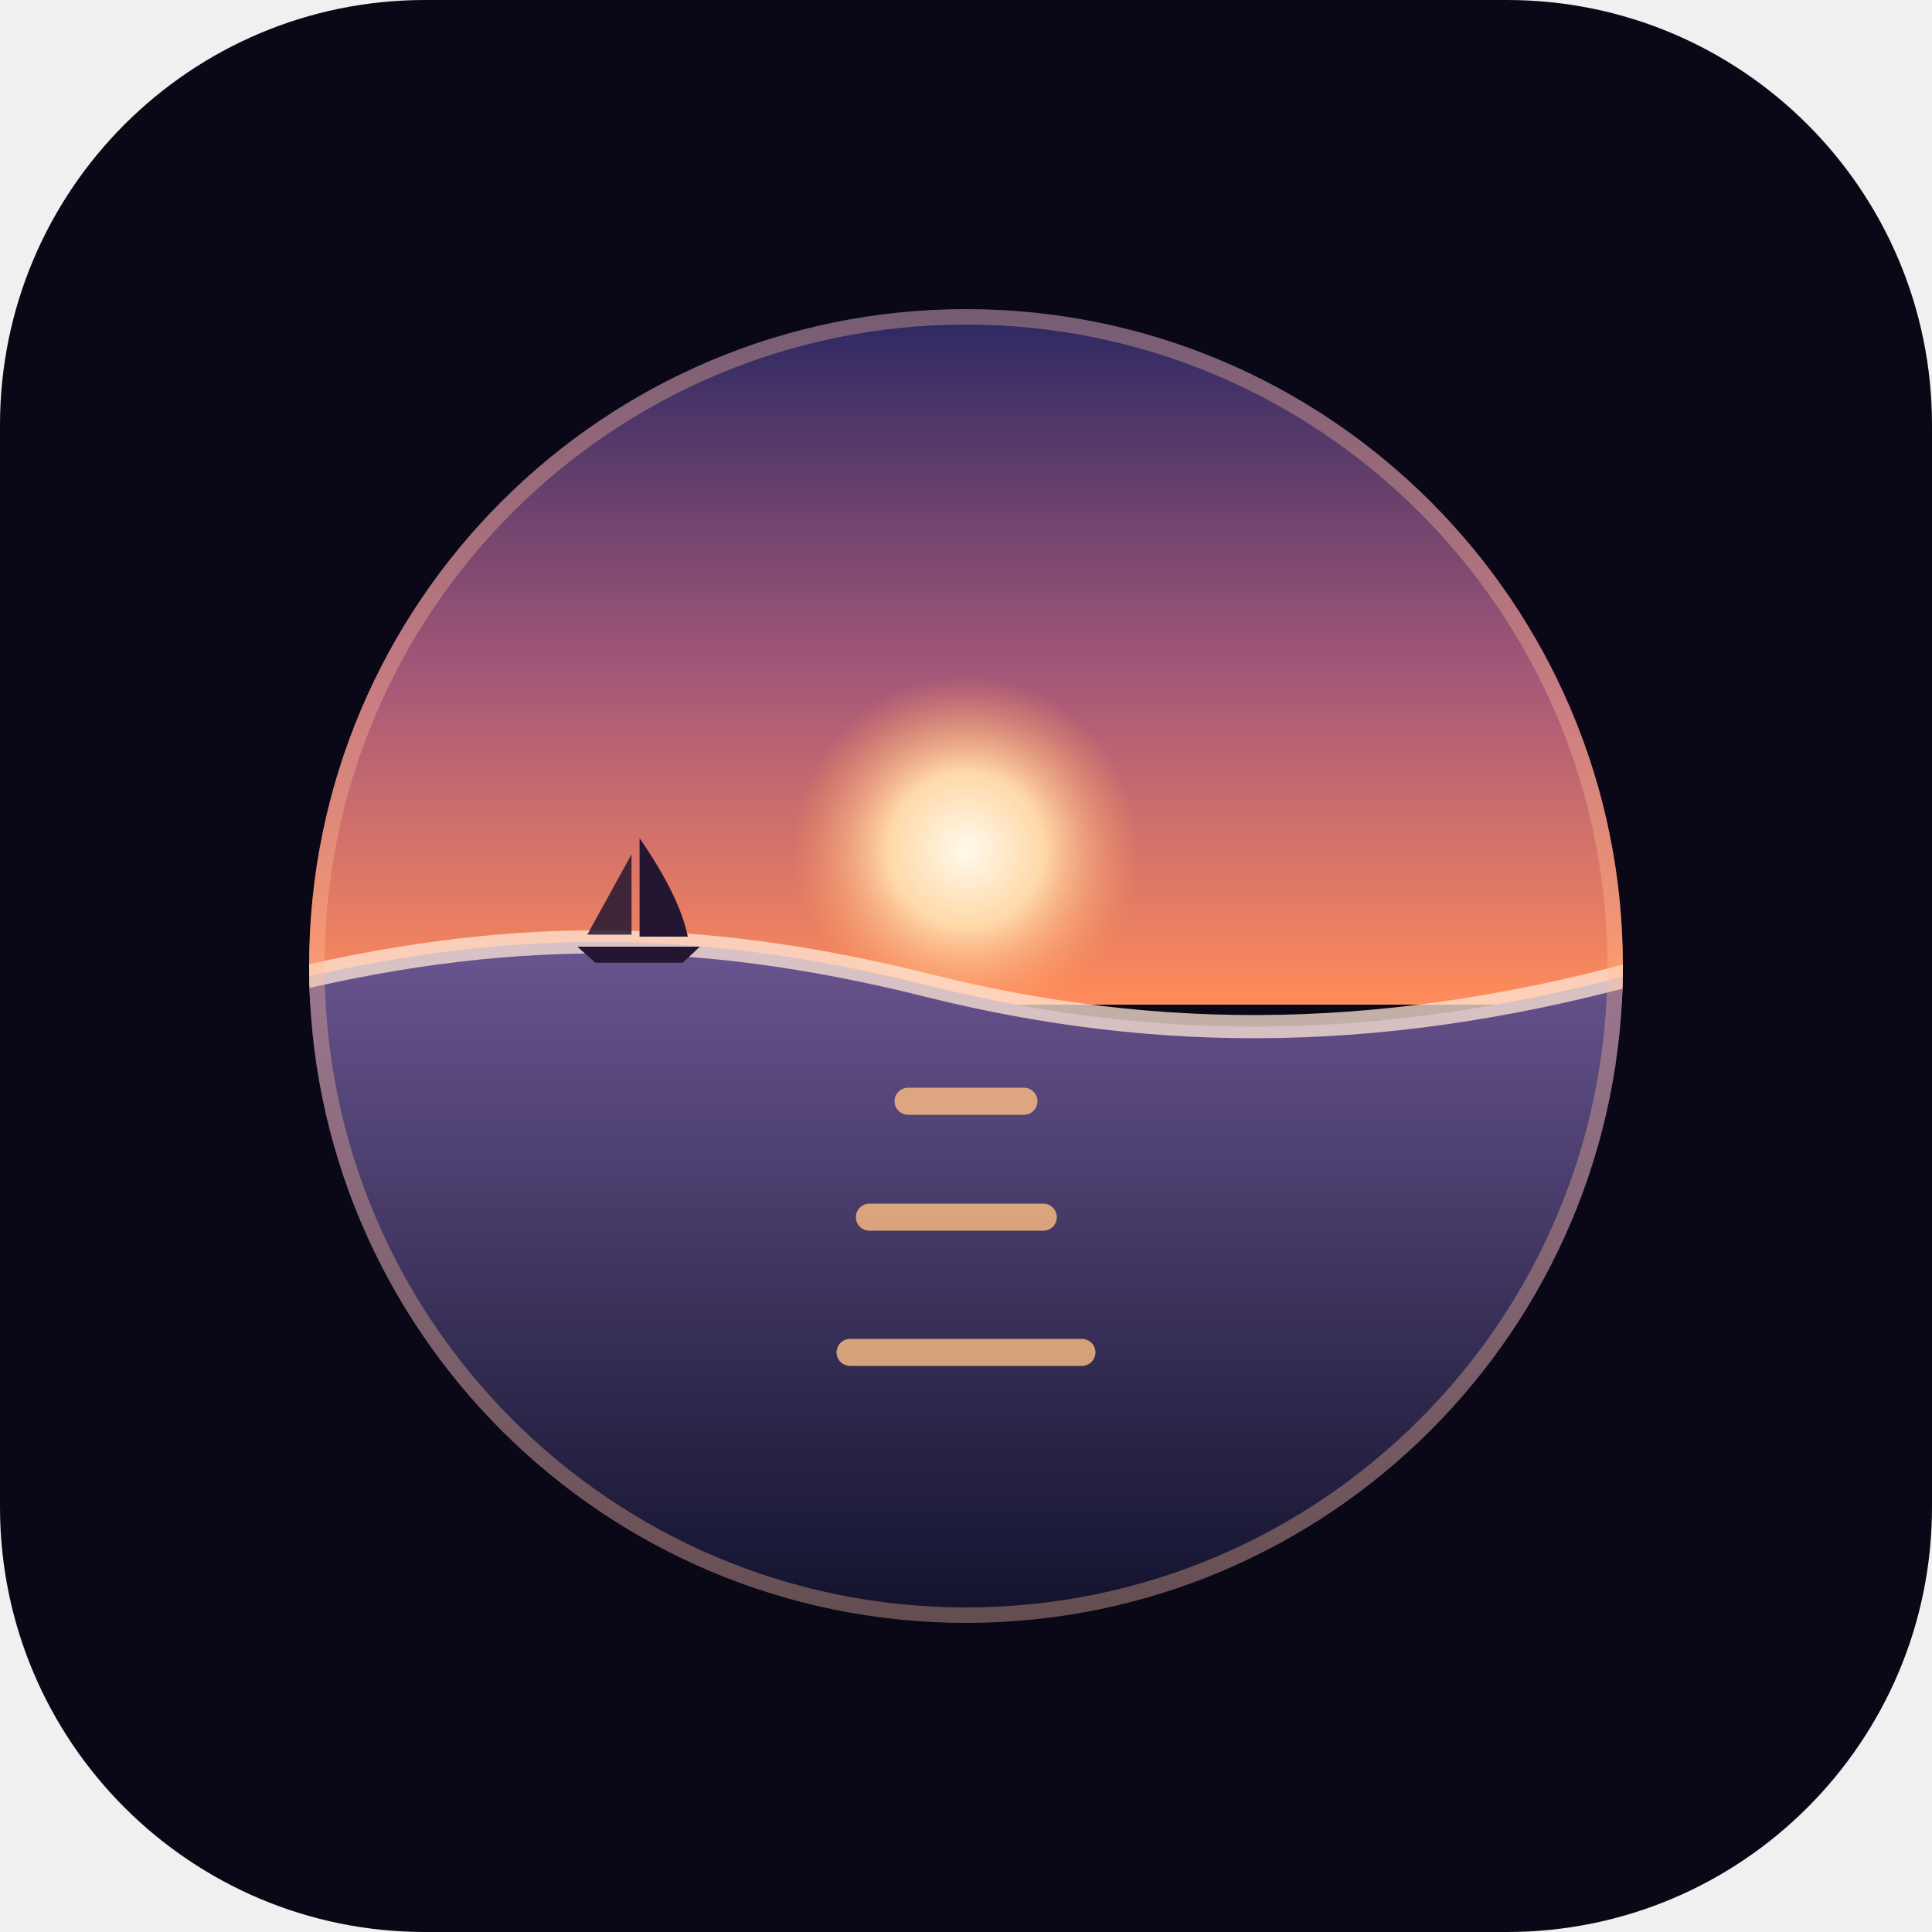
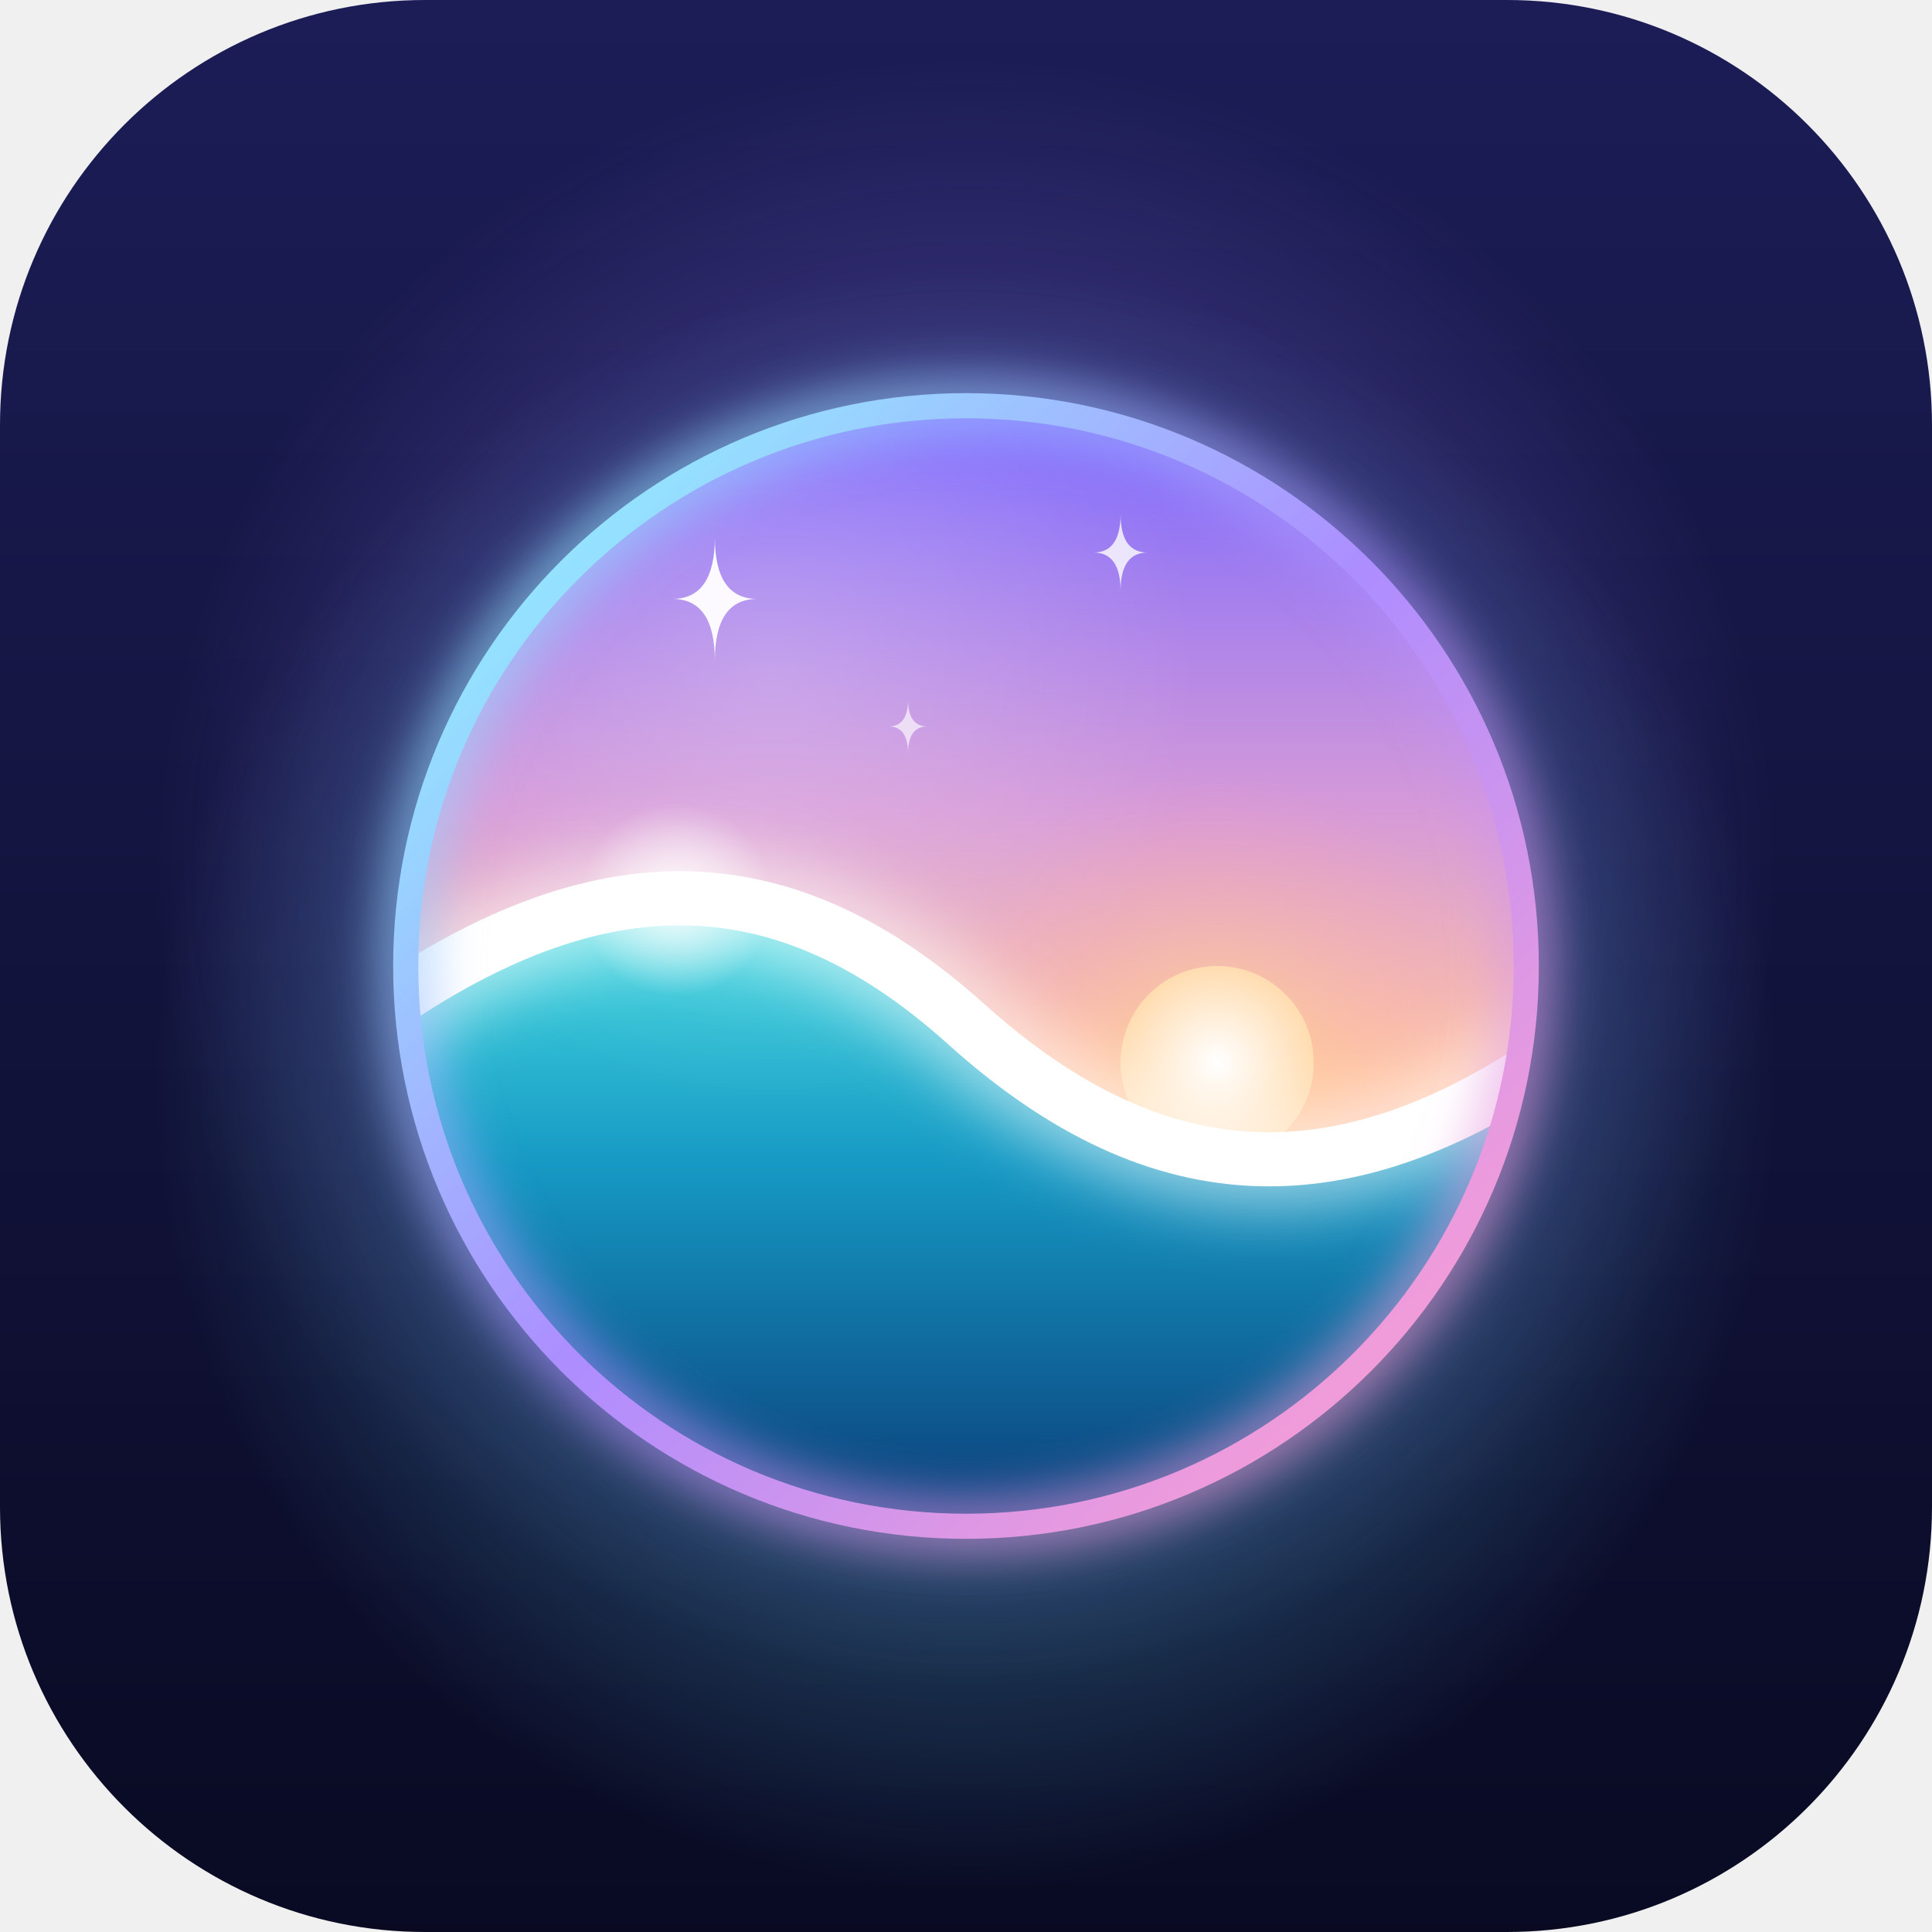
<svg xmlns="http://www.w3.org/2000/svg" viewBox="0 0 100 100">
  <defs>
-     <clipPath id="o">
-       <circle cx="50" cy="50" r="34" />
+     <linearGradient id="bg" x1="0" y1="0" x2="0" y2="1">
+       <stop offset="0" stop-color="#1c1d57" />
+       <stop offset="1" stop-color="#090a22" />
+     </linearGradient>
+     <radialGradient id="haloV" cx="50" cy="45" r="42" gradientUnits="userSpaceOnUse">
+       <stop offset=".55" stop-color="#9b7bff" stop-opacity=".26" />
+       <stop offset="1" stop-color="#9b7bff" stop-opacity="0" />
+     </radialGradient>
+     <radialGradient id="haloC" cx="50" cy="56" r="42" gradientUnits="userSpaceOnUse">
+       <stop offset=".55" stop-color="#5fe0ff" stop-opacity=".26" />
+       <stop offset="1" stop-color="#5fe0ff" stop-opacity="0" />
+     </radialGradient>
+     <linearGradient id="sky" x1="0" y1="21" x2="0" y2="56" gradientUnits="userSpaceOnUse">
+       <stop offset="0" stop-color="#7a68ff" />
+       <stop offset=".6" stop-color="#d69ad8" />
+       <stop offset="1" stop-color="#ffc6a2" />
+     </linearGradient>
+     <radialGradient id="sunGlow" cx="63" cy="55" r="15" gradientUnits="userSpaceOnUse">
+       <stop offset="0" stop-color="#fff2dc" stop-opacity=".85" />
+       <stop offset=".35" stop-color="#ffc79a" stop-opacity=".45" />
+       <stop offset="1" stop-color="#ff9fb0" stop-opacity="0" />
+     </radialGradient>
+     <radialGradient id="sun" cx="63" cy="55" r="5" gradientUnits="userSpaceOnUse">
+       <stop offset="0" stop-color="#ffffff" />
+       <stop offset="1" stop-color="#ffdcb0" />
+     </radialGradient>
+     <linearGradient id="sea" x1="0" y1="45" x2="0" y2="79" gradientUnits="userSpaceOnUse">
+       <stop offset="0" stop-color="#4fe6e6" />
+       <stop offset=".45" stop-color="#1699c4" />
+       <stop offset="1" stop-color="#0a3c78" />
+     </linearGradient>
+     <radialGradient id="sheen" cx="40" cy="35" r="22" gradientUnits="userSpaceOnUse">
+       <stop offset="0" stop-color="#fff" stop-opacity=".22" />
+       <stop offset="1" stop-color="#fff" stop-opacity="0" />
+     </radialGradient>
+     <radialGradient id="glint" cx="35" cy="46.6" r="5" gradientUnits="userSpaceOnUse">
+       <stop offset="0" stop-color="#fff" stop-opacity=".9" />
+       <stop offset="1" stop-color="#fff" stop-opacity="0" />
+     </radialGradient>
+     <linearGradient id="rim" x1="25" y1="25" x2="75" y2="75" gradientUnits="userSpaceOnUse">
+       <stop offset="0" stop-color="#8ff3ff" />
+       <stop offset=".5" stop-color="#ad8dff" />
+       <stop offset="1" stop-color="#ff9fd2" />
+     </linearGradient>
+     <filter id="soft" x="-20%" y="-50%" width="140%" height="200%">
+       <feGaussianBlur stdDeviation="1.6" />
+     </filter>
+     <filter id="rimGlow" x="-20%" y="-20%" width="140%" height="140%">
+       <feGaussianBlur stdDeviation="1.2" />
+     </filter>
+     <clipPath id="orb">
+       <circle cx="50" cy="50" r="29" />
    </clipPath>
-     <linearGradient id="sky" x1="0" y1="0" x2="0" y2="1">
-       <stop offset="0" stop-color="#2a2862" />
-       <stop offset=".55" stop-color="#aa5a78" />
-       <stop offset="1" stop-color="#ff8c5a" />
-     </linearGradient>
-     <linearGradient id="sea" x1="0" y1="0" x2="0" y2="1">
-       <stop offset="0" stop-color="#6a5590" />
-       <stop offset="1" stop-color="#0c0e26" />
-     </linearGradient>
-     <radialGradient id="sun">
-       <stop offset="0" stop-color="#fffaeb" />
-       <stop offset=".45" stop-color="#ffd8a8" />
-       <stop offset="1" stop-color="#ffa064" stop-opacity="0" />
-     </radialGradient>
  </defs>
-   <rect width="100" height="100" rx="22" fill="#0a0716" />
-   <g clip-path="url(#o)">
-     <rect x="16" y="16" width="68" height="36" fill="url(#sky)" />
-     <circle cx="50" cy="44" r="9" fill="url(#sun)" />
-     <path d="M14 51 C 26 48, 36 48, 48 51 S 72 54, 86 50 V86 H14 Z" fill="url(#sea)" />
-     <path d="M14 51 C 26 48, 36 48, 48 51 S 72 54, 86 50" fill="none" stroke="#ffe6d7" stroke-opacity=".75" stroke-width="1.2" />
-     <g transform="translate(33 49) scale(5.2)" fill="#241632">
-       <path d="M-.6 0H.62L.45.16H-.42Z" />
-       <path d="M.02-1.08Q.42-.5.5-.1H.02Z" />
-       <path d="M-.06-.92V-.12H-.5Z" fill-opacity=".85" />
+   <rect width="100" height="100" rx="22" fill="url(#bg)" />
+   <circle cx="50" cy="45" r="42" fill="url(#haloV)" />
+   <circle cx="50" cy="56" r="42" fill="url(#haloC)" />
+   <g clip-path="url(#orb)">
+     <rect x="21" y="21" width="58" height="58" fill="url(#sky)" />
+     <g fill="#fff">
+       <path d="M37 27.8 Q37 31 39.2 31 Q37 31 37 34.2 Q37 31 34.8 31 Q37 31 37 27.8 Z" fill-opacity=".95" />
+       <path d="M58 26.6 Q58 28.6 59.4 28.6 Q58 28.6 58 30.6 Q58 28.6 56.6 28.6 Q58 28.6 58 26.6 Z" fill-opacity=".8" />
+       <path d="M47 36.2 Q47 37.6 48 37.6 Q47 37.6 47 39 Q47 37.6 46 37.6 Q47 37.6 47 36.2 Z" fill-opacity=".65" />
    </g>
-     <g stroke="#ffbe82" stroke-linecap="round" stroke-width="1.4">
-       <path d="M47 57h6M45 63h9M44 70h12" stroke-opacity=".8" />
-     </g>
+     <rect x="21" y="21" width="58" height="58" fill="url(#sunGlow)" />
+     <circle cx="63" cy="55" r="5" fill="url(#sun)" />
+     <path d="M18 53.5 C 30 44.5, 40 44, 50 53 S 70 62.5, 82 53.5 V82 H18 Z" fill="url(#sea)" />
+     <rect x="21" y="21" width="58" height="58" fill="url(#sheen)" />
+     <path d="M18 53.5 C 30 44.5, 40 44, 50 53 S 70 62.5, 82 53.5" fill="none" stroke="#fff" stroke-opacity=".55" stroke-width="5" filter="url(#soft)" />
+     <path d="M18 53.5 C 30 44.5, 40 44, 50 53 S 70 62.5, 82 53.5" fill="none" stroke="#fff" stroke-width="2.8" />
+     <circle cx="35" cy="46.6" r="5" fill="url(#glint)" />
  </g>
-   <circle cx="50" cy="50" r="33.6" fill="none" stroke="#ffbe96" stroke-opacity=".35" stroke-width=".8" />
+   <circle cx="50" cy="50" r="29" fill="none" stroke="url(#rim)" stroke-opacity=".6" stroke-width="3" filter="url(#rimGlow)" />
+   <circle cx="50" cy="50" r="29" fill="none" stroke="url(#rim)" stroke-width="1.3" />
</svg>
